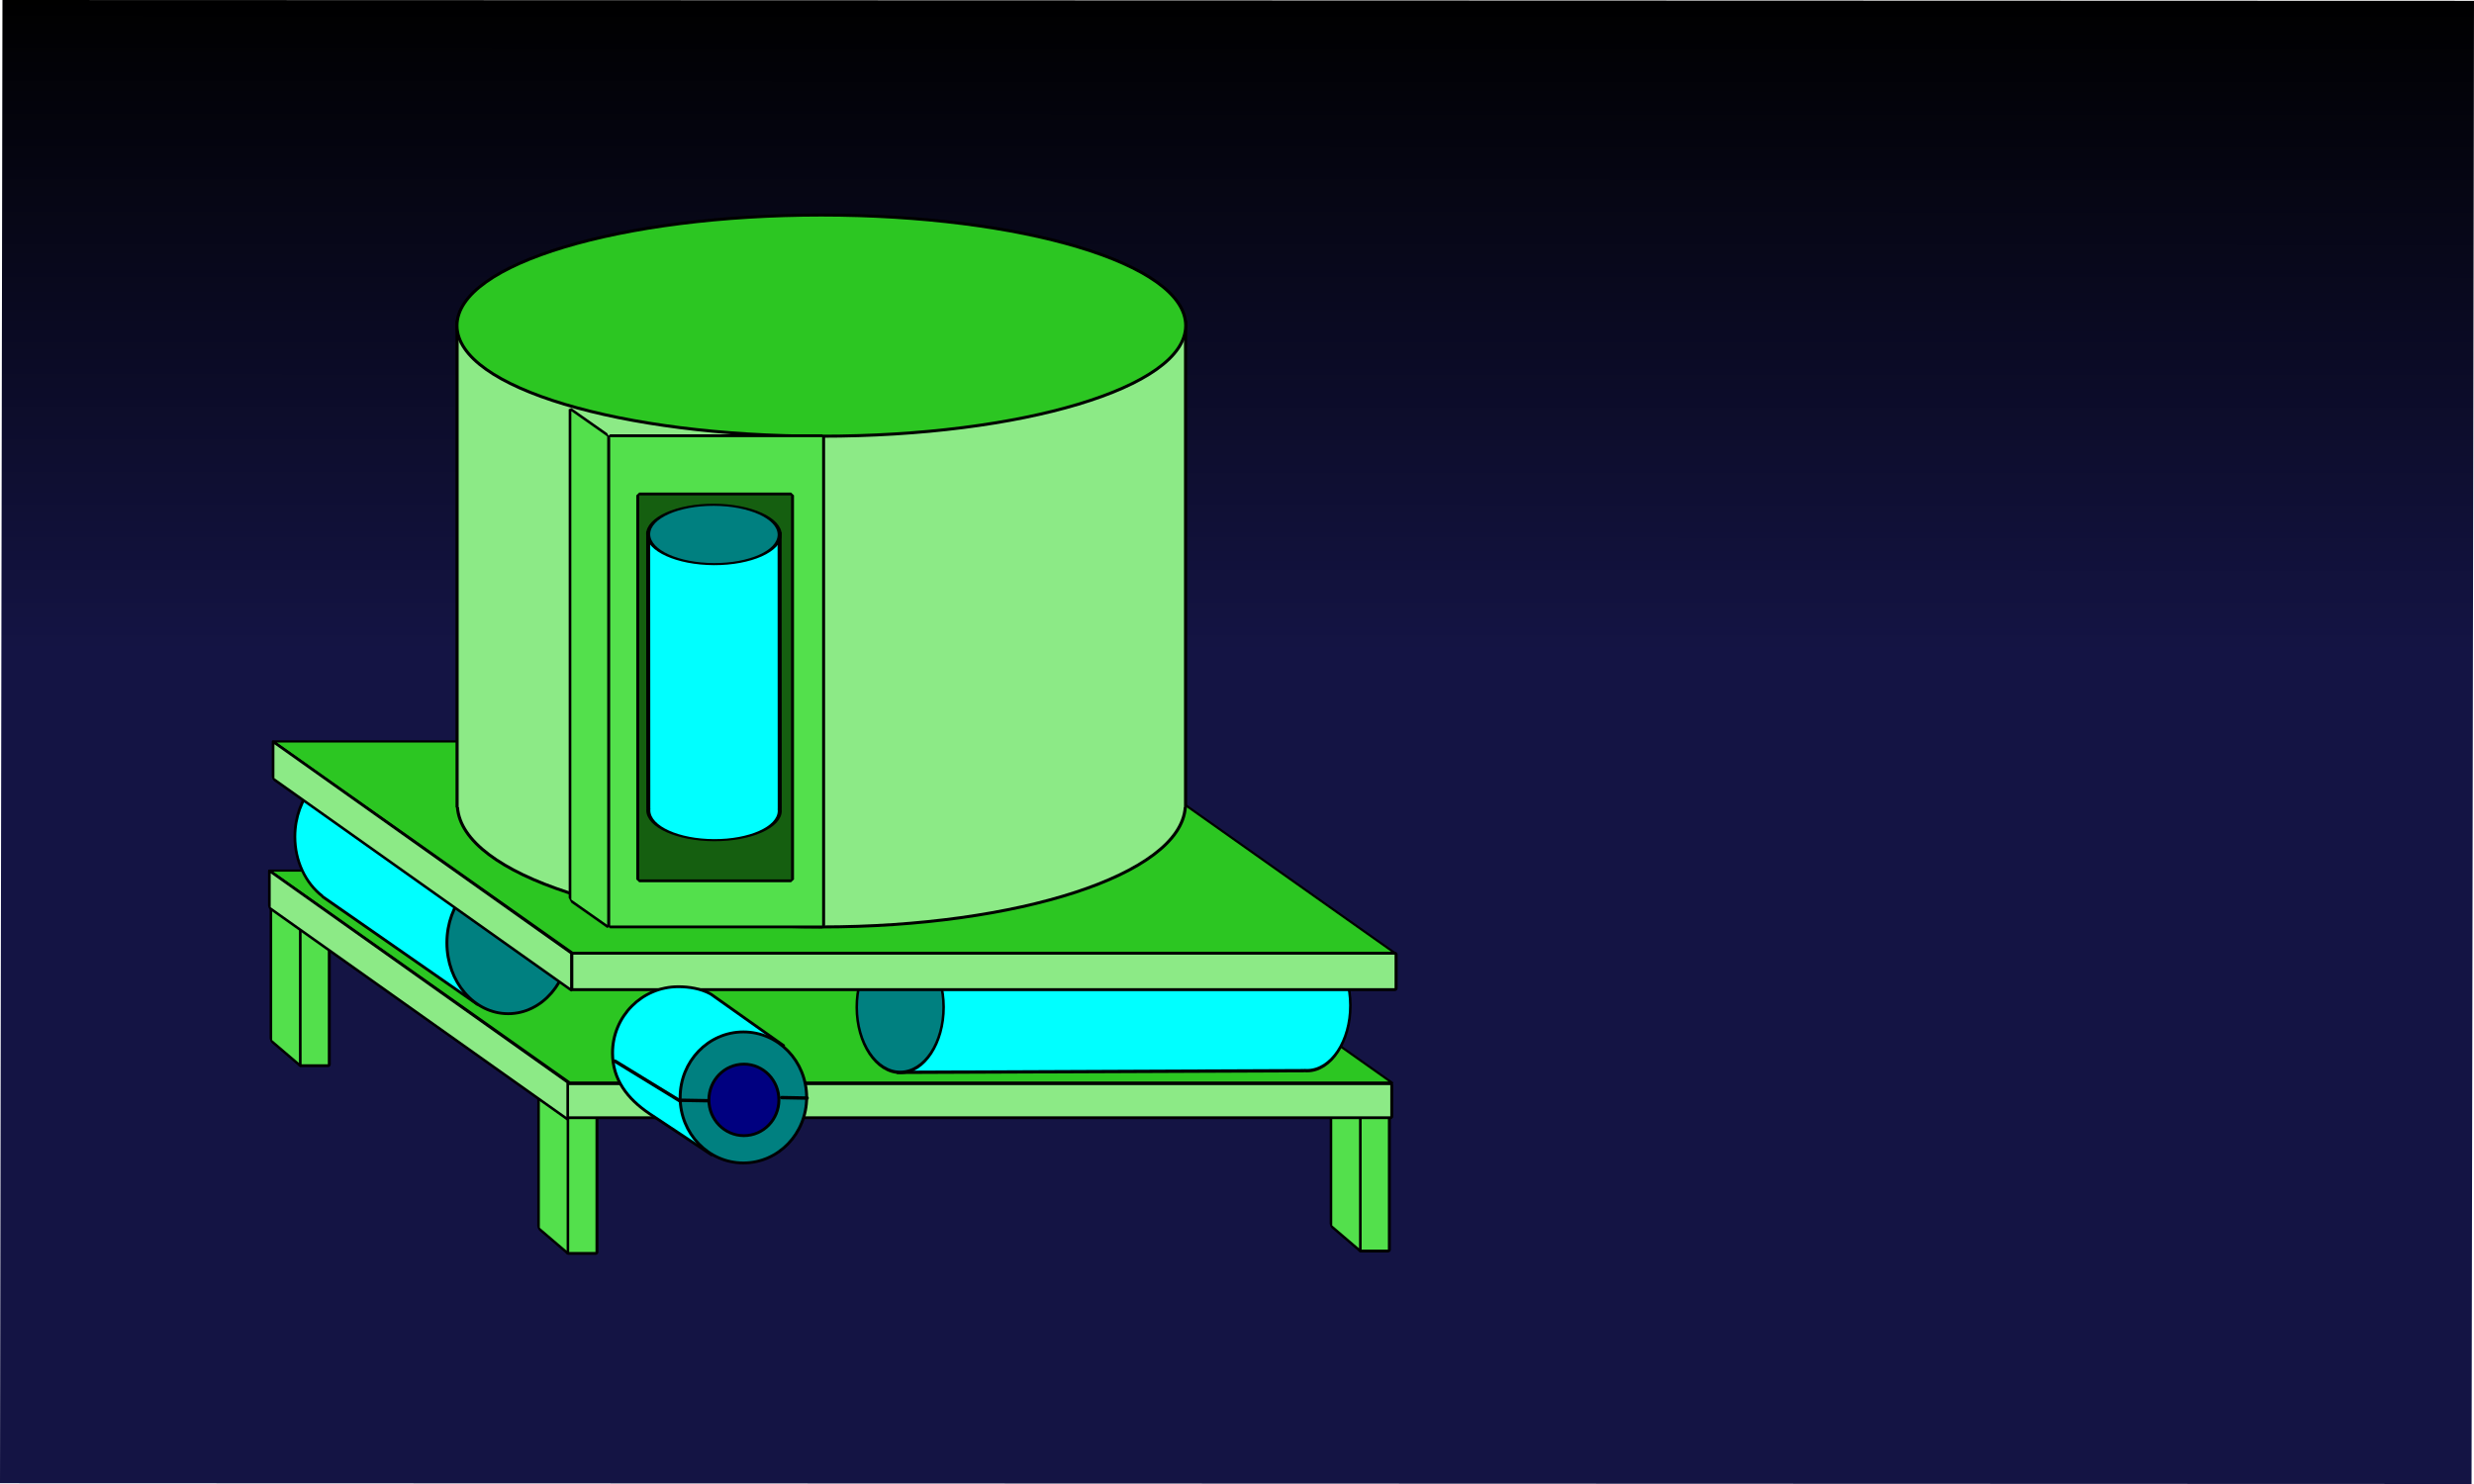
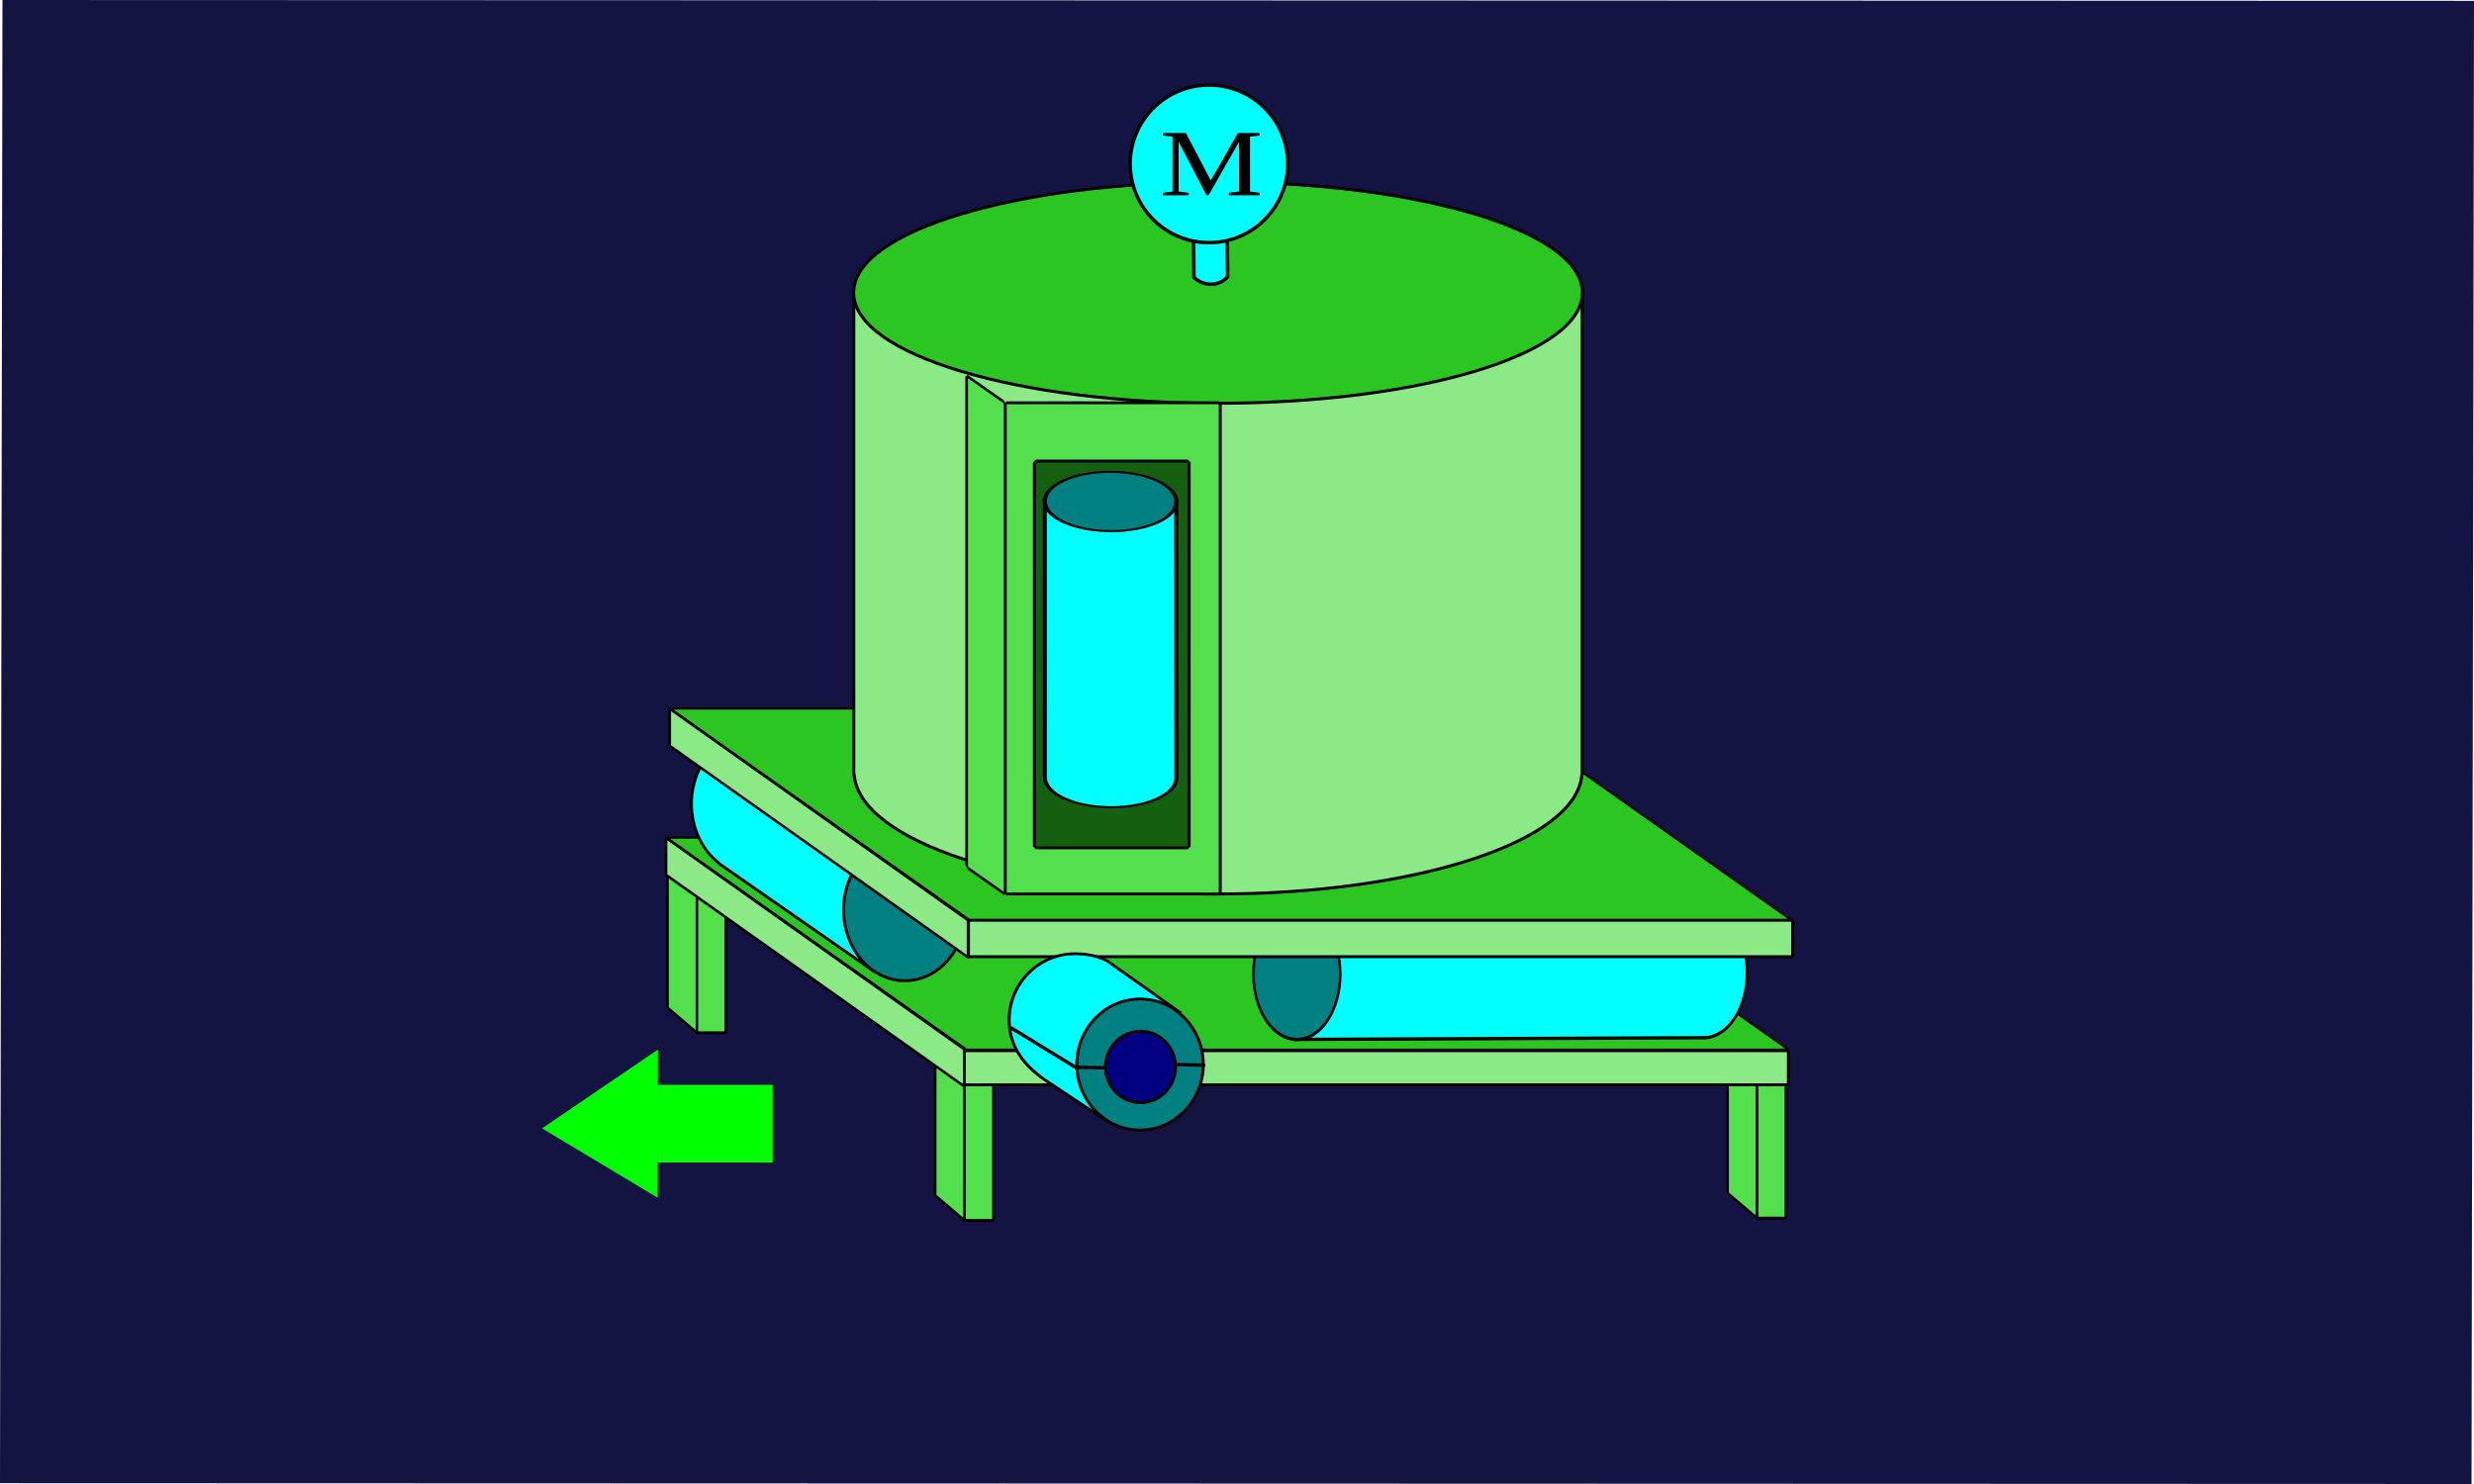
- <svg xmlns="http://www.w3.org/2000/svg" xmlns:xlink="http://www.w3.org/1999/xlink" width="800" height="480" viewBox="0 0 211.667 127" version="1.1" id="svg5" xml:space="preserve">
-   <defs id="defs2">
-     <linearGradient id="linearGradient3460">
-       <stop style="stop-color:#141444;stop-opacity:1;" offset="0.561" id="stop3458" />
-       <stop style="stop-color:#000000;stop-opacity:1;" offset="1" id="stop3456" />
-     </linearGradient>
-     <linearGradient xlink:href="#linearGradient3460" id="linearGradient3462" x1="-0.355" y1="79.02" x2="211.312" y2="79.02" gradientUnits="userSpaceOnUse" gradientTransform="matrix(0.599666,0,0,1.332011,-126.7165,0.682517)" />
-   </defs>
-   <rect style="fill:url(#linearGradient3462);fill-opacity:1;fill-rule:nonzero;stroke:none;stroke-width:0.536;stroke-linecap:round;stroke-linejoin:round;stroke-dasharray:none;paint-order:stroke fill markers" id="rect3400" width="126.929" height="211.457" x="-126.929" y="0.21" transform="matrix(0.00165342,-0.9999986,0.9999999,3.3510987e-4,0,0)" />
+ <svg xmlns="http://www.w3.org/2000/svg" width="800" height="480" viewBox="0 0 211.667 127" version="1.1" id="svg5" xml:space="preserve">
+   <defs id="defs2" />
+   <rect style="fill:#141443;fill-opacity:1;fill-rule:nonzero;stroke:none;stroke-width:0.536;stroke-linecap:round;stroke-linejoin:round;stroke-dasharray:none;paint-order:stroke fill markers" id="rect3400" width="126.929" height="211.457" x="-126.929" y="0.21" transform="matrix(0.00165342,-0.9999986,0.9999999,3.3510987e-4,0,0)" />
  <g id="layer2" />
  <g id="layer1">
-     <g id="g3346" transform="matrix(0.5059387,0,0,0.4865359,21.54475,10.32226)">
+     <g id="g3346" transform="matrix(0.5059387,0,0,0.4865359,55.47944,7.502093)">
      <g id="g2127-0" transform="translate(155.6214,-21.06725)" style="stroke-width:1;stroke-dasharray:none;paint-order:stroke fill markers">
        <rect style="fill:#53e04c;fill-opacity:1;stroke:#000000;stroke-width:1;stroke-linejoin:round;stroke-dasharray:none;paint-order:stroke fill markers" id="rect2101-4" width="4.524" height="23.863" x="31.969" y="195.792" />
        <rect style="fill:#53e04c;fill-opacity:1;stroke:#000000;stroke-width:1.157;stroke-linejoin:round;stroke-dasharray:none;paint-order:stroke fill markers" id="rect2101-2-5" width="6.06" height="23.606" x="36.226" y="167.735" transform="matrix(0.7476346,0.6641103,0,1,0,0)" />
      </g>
      <g id="g2127-0-8" transform="translate(21.62089,-20.65264)" style="stroke-width:1;stroke-dasharray:none;paint-order:stroke fill markers">
        <rect style="fill:#53e04c;fill-opacity:1;stroke:#000000;stroke-width:1;stroke-linejoin:round;stroke-dasharray:none;paint-order:stroke fill markers" id="rect2101-4-3" width="4.524" height="23.863" x="31.969" y="195.792" />
        <rect style="fill:#53e04c;fill-opacity:1;stroke:#000000;stroke-width:1.157;stroke-linejoin:round;stroke-dasharray:none;paint-order:stroke fill markers" id="rect2101-2-5-2" width="6.06" height="23.606" x="36.226" y="167.735" transform="matrix(0.7476346,0.6641103,0,1,0,0)" />
      </g>
      <g id="g2127-0-5" transform="translate(-23.64045,-53.67028)" style="stroke-width:1;stroke-dasharray:none;paint-order:stroke fill markers">
        <rect style="fill:#53e04c;fill-opacity:1;stroke:#000000;stroke-width:1;stroke-linejoin:round;stroke-dasharray:none;paint-order:stroke fill markers" id="rect2101-4-2" width="4.524" height="23.863" x="31.969" y="195.792" />
        <rect style="fill:#53e04c;fill-opacity:1;stroke:#000000;stroke-width:1.157;stroke-linejoin:round;stroke-dasharray:none;paint-order:stroke fill markers" id="rect2101-2-5-6" width="6.06" height="23.606" x="36.226" y="167.735" transform="matrix(0.7476346,0.6641103,0,1,0,0)" />
      </g>
      <g id="g3736" transform="matrix(-1.00966,0.00435418,-0.00310014,-1.369453,212.644,498.8565)" style="stroke-width:0.85;stroke-dasharray:none;paint-order:stroke fill markers">
        <g id="g1629-2" transform="matrix(-0.9904229,-0.00314905,0.0022421,-0.7302116,205.4909,358.001)" style="stroke-width:1;stroke-dasharray:none;paint-order:stroke fill markers">
          <rect style="fill:#2cc622;fill-opacity:1;stroke:#000000;stroke-width:1.299;stroke-linecap:round;stroke-linejoin:round;stroke-miterlimit:1;stroke-dasharray:none;stroke-opacity:1;paint-order:stroke fill markers" id="rect3922-2" width="138.364" height="62.333" x="-167.276" y="207.047" transform="matrix(1,0,0.805766,0.592234,0,0)" />
          <rect style="fill:#8cea86;fill-opacity:1;stroke:#000000;stroke-width:1;stroke-linecap:round;stroke-linejoin:round;stroke-dasharray:none;paint-order:stroke fill markers" id="rect355-0" width="138.911" height="5.492" x="49.551" y="160.162" />
          <rect style="fill:#8cea86;fill-opacity:1;stroke:#000000;stroke-width:1.115;stroke-linecap:round;stroke-linejoin:round;stroke-dasharray:none;paint-order:stroke fill markers" id="rect355-8-6" width="62.128" height="5.962" x="-1.073" y="123.552" transform="matrix(0.8048294,0.5935062,0,1,0,0)" />
        </g>
        <path id="rect2925" style="fill:#00ffff;fill-opacity:1;stroke:#000000;stroke-width:0.85;stroke-miterlimit:1;stroke-dasharray:none;stroke-opacity:1;paint-order:stroke fill markers" d="m 33.119,242.562 a 7.062,8.16 0 0 0 -7.062,8.16 7.062,8.16 0 0 0 7.062,8.159 7.062,8.16 0 0 0 0.446,-0.019 v 0.013 H 101.813 V 242.565 H 33.566 v 0.013 a 7.062,8.16 0 0 0 -0.446,-0.017 z" />
        <ellipse style="fill:#008080;fill-opacity:1;stroke:#000000;stroke-width:0.85;stroke-miterlimit:1;stroke-dasharray:none;stroke-opacity:1;paint-order:stroke fill markers" id="path3705" cx="101.248" cy="250.724" rx="7.062" ry="8.16" />
      </g>
      <g id="g3914" transform="translate(4.673784,-13.22465)" style="stroke-width:1;stroke-dasharray:none;paint-order:stroke fill markers">
        <g id="g3869" transform="translate(-22.1794,-45.7477)" style="stroke-width:1;stroke-dasharray:none;paint-order:stroke fill markers">
          <path id="rect3839" style="fill:#00ffff;stroke:#000000;stroke-width:1.008;stroke-miterlimit:1;stroke-dasharray:none;stroke-opacity:1;paint-order:stroke fill markers" d="m 107.596,121.354 a 10.707,11.767 4.642 0 0 -3.938,16.125 10.707,11.767 4.642 0 0 8.669,5.723 l 1e-4,0.052 32.364,-5e-5 -6e-5,-23.524 -30.75,1.9e-4 a 10.707,11.767 4.642 0 0 -6.346,1.623 z" transform="matrix(0.8102626,0.5860671,-0.4289253,0.90334,0,0)" />
          <ellipse style="fill:#008080;stroke:#000000;stroke-width:1;stroke-miterlimit:1;stroke-dasharray:none;stroke-opacity:1;paint-order:stroke fill markers" id="path3837" cx="60.855" cy="203.589" rx="10.108" ry="12.222" />
        </g>
        <g id="g1629" style="stroke-width:1;stroke-dasharray:none;paint-order:stroke fill markers">
          <rect style="fill:#2cc622;fill-opacity:1;stroke:#000000;stroke-width:1.299;stroke-linecap:round;stroke-linejoin:round;stroke-miterlimit:1;stroke-dasharray:none;stroke-opacity:1;paint-order:stroke fill markers" id="rect3922" width="138.364" height="62.333" x="-167.276" y="207.047" transform="matrix(1,0,0.805766,0.592234,0,0)" />
          <rect style="fill:#8cea86;fill-opacity:1;stroke:#000000;stroke-width:1.036;stroke-linecap:round;stroke-linejoin:round;stroke-dasharray:none;paint-order:stroke fill markers" id="rect355" width="138.876" height="5.895" x="49.694" y="159.929" />
          <rect style="fill:#8cea86;fill-opacity:1;stroke:#000000;stroke-width:1.115;stroke-linecap:round;stroke-linejoin:round;stroke-dasharray:none;paint-order:stroke fill markers" id="rect355-8" width="62.128" height="5.962" x="-1.059" y="123.547" transform="matrix(0.8048294,0.5935062,0,1,0,0)" />
        </g>
        <g id="g2010" transform="matrix(0.8238398,0,0,0.8153098,0.5327673,-39.58716)" style="stroke-width:1.22;stroke-dasharray:none;paint-order:stroke fill markers">
          <path id="path1744-9" style="fill:#00ffff;fill-opacity:1;stroke:#000000;stroke-width:1.22;stroke-dasharray:none;paint-order:stroke fill markers" d="m 81.221,251.932 c -7.288,-2.2e-4 -13.196,6.265 -13.196,13.994 0.004,5.592 2.969,9.669 7.46,12.849 l 12.377,8.625 14.476,-23.057 -14.673,-10.92 0.033,0.03 c -1.934,-1.114 -4.277,-1.521 -6.477,-1.521 z" />
          <ellipse style="fill:#008080;fill-opacity:1;stroke:#000000;stroke-width:1.22;stroke-dasharray:none;paint-order:stroke fill markers" id="path1744-4" cx="94.584" cy="275.516" rx="12.677" ry="13.83" />
          <ellipse style="fill:#000080;fill-opacity:1;stroke:#000000;stroke-width:1.22;stroke-dasharray:none;paint-order:stroke fill markers" id="path1744-4-4" cx="94.686" cy="276.045" rx="6.879" ry="7.411" />
          <path style="fill:#9dc5f6;fill-opacity:1;stroke:#000000;stroke-width:0.732;stroke-linecap:round;stroke-linejoin:round;stroke-dasharray:none;paint-order:stroke fill markers" d="m 87.228,276.226 c -0.523,0 -5.233,-0.097 -5.233,-0.097" id="path2012" />
          <path style="fill:#9dc5f6;fill-opacity:1;stroke:#000000;stroke-width:0.732;stroke-linecap:round;stroke-linejoin:round;stroke-dasharray:none;paint-order:stroke fill markers" d="m 107.643,275.651 c -0.52,0 -5.199,-0.1 -5.199,-0.1" id="path2012-9" />
          <path style="fill:#9dc5f6;fill-opacity:1;stroke:#000000;stroke-width:0.732;stroke-linecap:round;stroke-linejoin:round;stroke-dasharray:none;paint-order:stroke fill markers" d="M 81.653,276.326 68.238,267.691" id="path2085" />
        </g>
        <path id="path3884-0" style="fill:#8cea86;fill-opacity:1;stroke:#000000;stroke-width:1.059;stroke-miterlimit:1;stroke-dasharray:none;stroke-opacity:1;paint-order:stroke fill markers" d="m 30.303,48.474 v 85.51 h 0.063 a 61.323,21.307 0 0 0 61.276,20.805 61.323,21.307 0 0 0 61.276,-20.805 h 0.046 v -0.484 a 61.323,21.307 0 0 0 0.002,-0.018 61.323,21.307 0 0 0 -0.002,-0.054 V 48.474 Z" />
        <ellipse style="fill:#2cc622;fill-opacity:1;stroke:#000000;stroke-width:1.059;stroke-miterlimit:1;stroke-dasharray:none;stroke-opacity:1;paint-order:stroke fill markers" id="path3884" cx="91.636" cy="49.284" rx="61.356" ry="19.186" />
        <rect style="fill:#53e04c;fill-opacity:1;stroke:#000000;stroke-width:1;stroke-miterlimit:1;stroke-dasharray:none;stroke-opacity:1;paint-order:stroke fill markers" id="rect3929" width="35.866" height="85.898" x="55.903" y="68.902" />
        <rect style="fill:#53e04c;fill-opacity:1;stroke:#000000;stroke-width:1.113;stroke-miterlimit:1;stroke-dasharray:none;stroke-opacity:1;paint-order:stroke fill markers" id="rect3931" width="7.511" height="85.908" x="61.129" y="28.272" transform="matrix(0.8074404,0.5899491,0,1,0,0)" />
        <rect style="fill:#155f10;fill-opacity:1;stroke:#000000;stroke-width:1;stroke-miterlimit:1;stroke-dasharray:none;stroke-opacity:1;paint-order:stroke fill markers" id="rect3933" width="25.673" height="67.544" x="60.838" y="79.147" />
      </g>
      <g id="g3736-5" transform="matrix(-3.2275992e-4,-0.7127526,1.32091,0.00499686,-255.0773,148.9209)" style="stroke-width:1.031;stroke-dasharray:none;paint-order:stroke fill markers">
        <path id="rect2925-5" style="fill:#00ffff;stroke:#000000;stroke-width:1.031;stroke-miterlimit:1;stroke-dasharray:none;stroke-opacity:1;paint-order:stroke fill markers" d="m 40.452,244.131 a 7.062,8.16 0 0 0 -7.062,8.16 7.062,8.16 0 0 0 7.062,8.159 7.062,8.16 0 0 0 0.446,-0.019 v 0.013 H 109.145 V 244.134 H 40.898 v 0.013 a 7.062,8.16 0 0 0 -0.446,-0.017 z" transform="translate(-2.483398e-6)" />
        <ellipse style="fill:#008080;stroke:#000000;stroke-width:1.031;stroke-miterlimit:1;stroke-dasharray:none;stroke-opacity:1;paint-order:stroke fill markers" id="path3705-2" cx="108.581" cy="252.293" rx="7.062" ry="8.16" />
      </g>
    </g>
+     <g id="g5985" transform="translate(0.1774194,-1.679301)">
+       <path style="fill:#00ffff;fill-opacity:1;stroke:#000000;stroke-width:0.297;stroke-linecap:round;stroke-linejoin:round;stroke-miterlimit:1;stroke-dasharray:none;stroke-opacity:1" d="m 101.927,20.048 0.044,5.367 c 0.768,0.748 2.068,0.835 2.883,-0.044 l -0.044,-5.367 z" id="path5978" />
+       <ellipse style="fill:#00ffff;fill-opacity:1;stroke:#000000;stroke-width:0.297;stroke-linecap:round;stroke-linejoin:round;stroke-miterlimit:1;stroke-dasharray:none;stroke-opacity:1" id="path5709" cx="103.258" cy="15.702" rx="6.742" ry="6.742" />
+       <text xml:space="preserve" style="font-size:9.013px;fill:#000000;fill-opacity:1;stroke:none;stroke-width:0.843;stroke-linecap:round;stroke-linejoin:round;stroke-miterlimit:1;stroke-dasharray:none;stroke-opacity:1" x="89.406" y="20.37" id="text5765" transform="scale(1.107469,0.9029596)">
+         <tspan id="tspan5763" style="fill:#000000;fill-opacity:1;stroke:none;stroke-width:0.843" x="89.406" y="20.37">M</tspan>
+       </text>
+     </g>
+   </g>
+   <g id="g2509" transform="matrix(1,0,0,-1,46.30693,102.7923)" style="fill:#00ff00;fill-opacity:1">
+     <rect style="fill:#00ff00;fill-opacity:1;stroke:none;stroke-width:1;stroke-linecap:round;stroke-linejoin:round;stroke-miterlimit:1;stroke-dasharray:none" id="rect238" width="10.402" height="6.643" x="9.395" y="3.309" />
+     <path style="fill:#00ff00;fill-opacity:1;stroke:none;stroke-width:1;stroke-linecap:round;stroke-linejoin:round;stroke-miterlimit:1;stroke-dasharray:none" d="M 9.959,0.292 9.981,12.97 0.072,6.225 Z" id="path956" />
  </g>
</svg>
